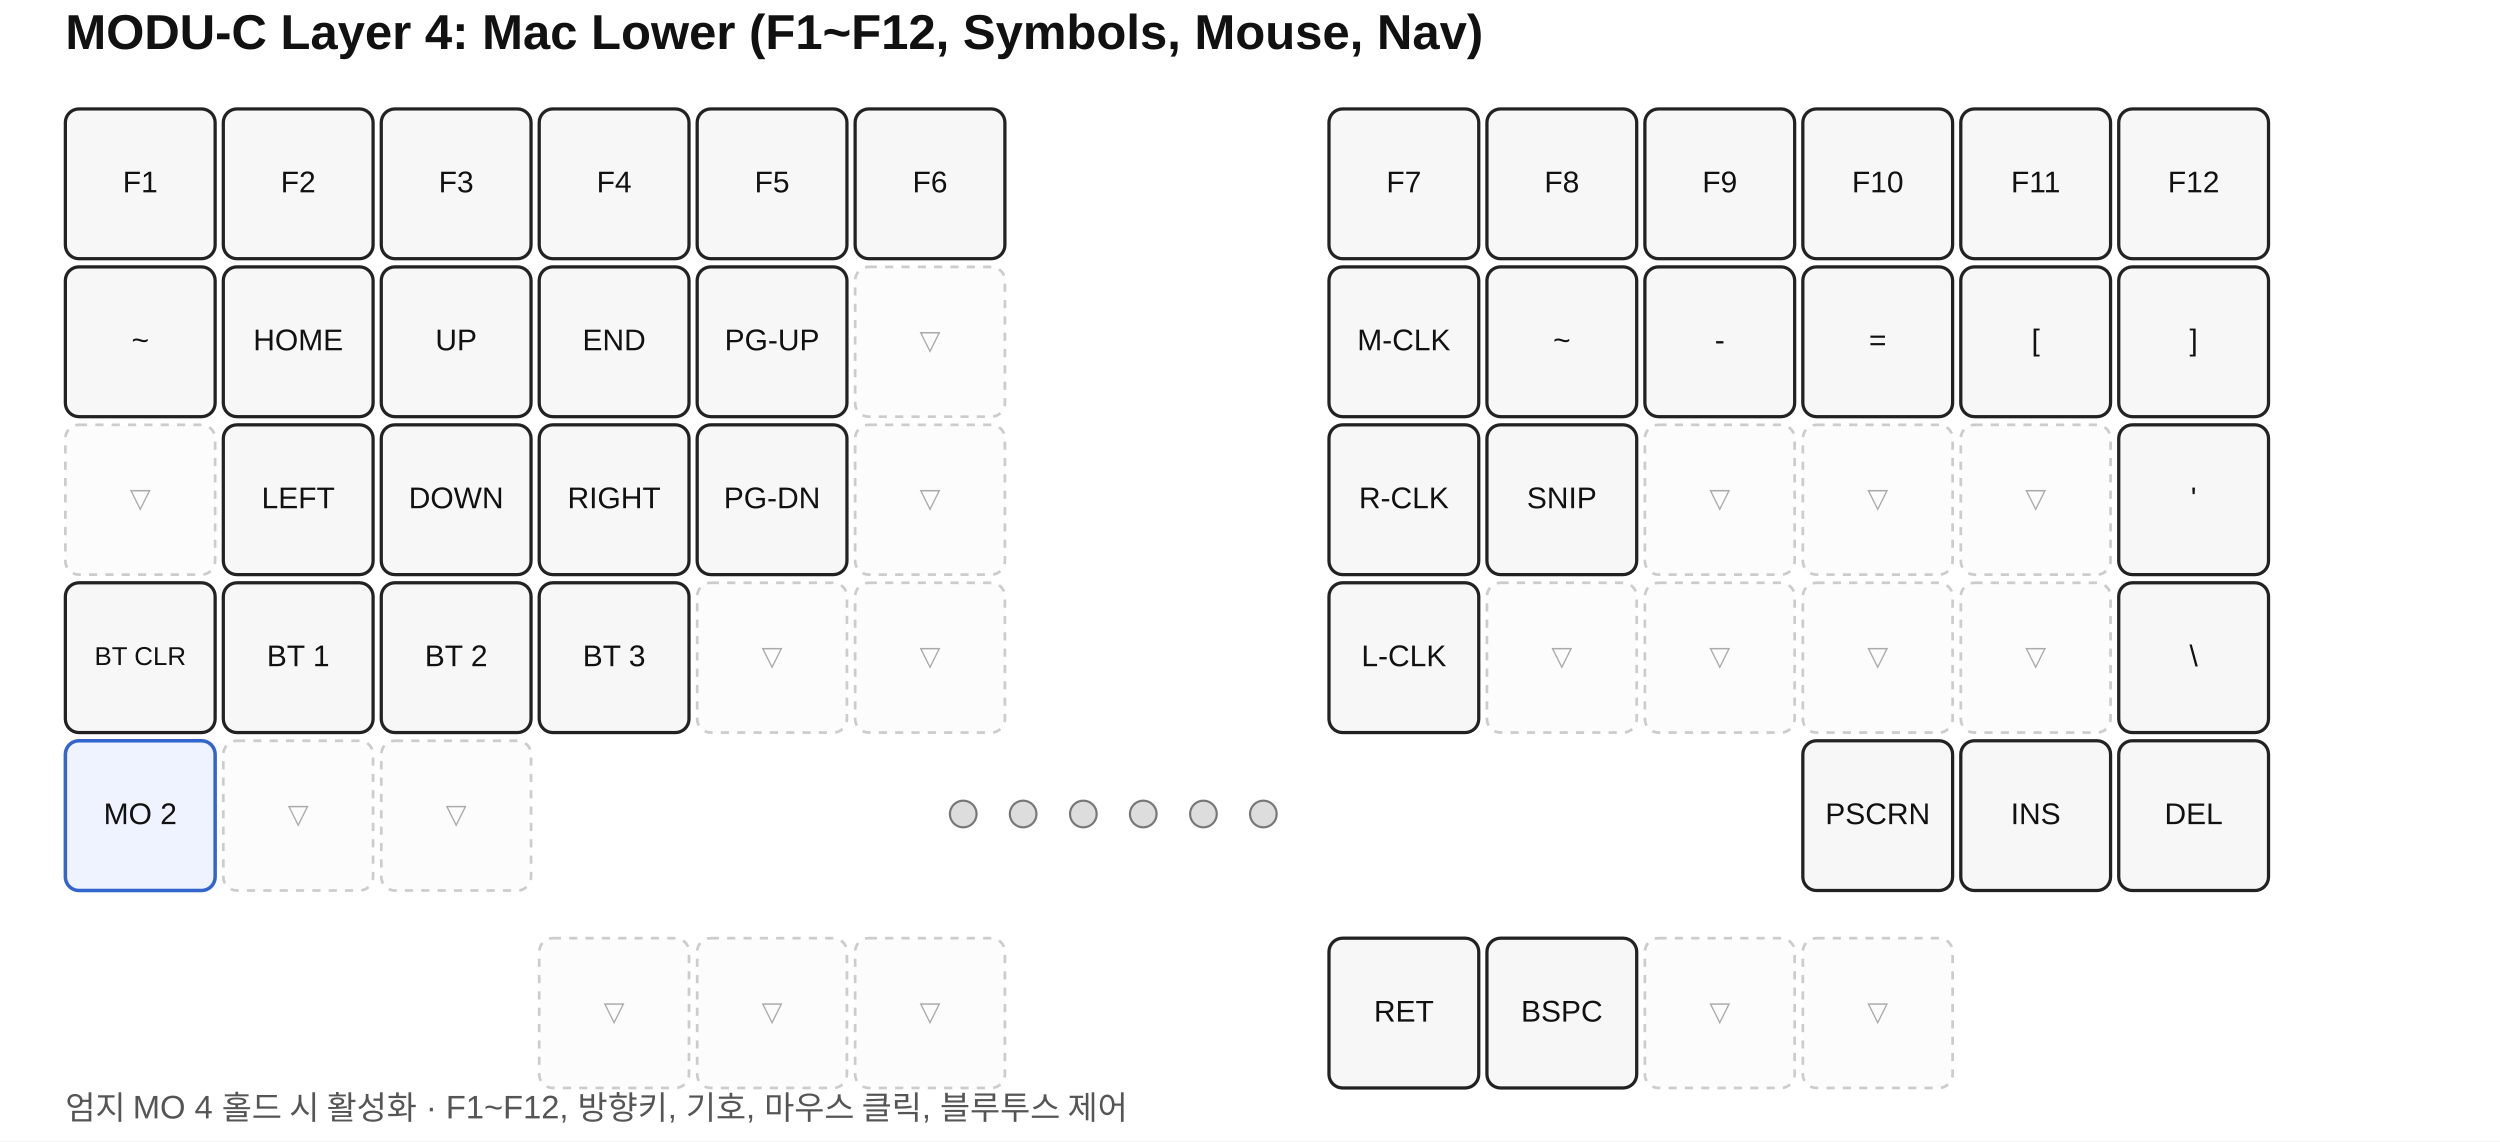
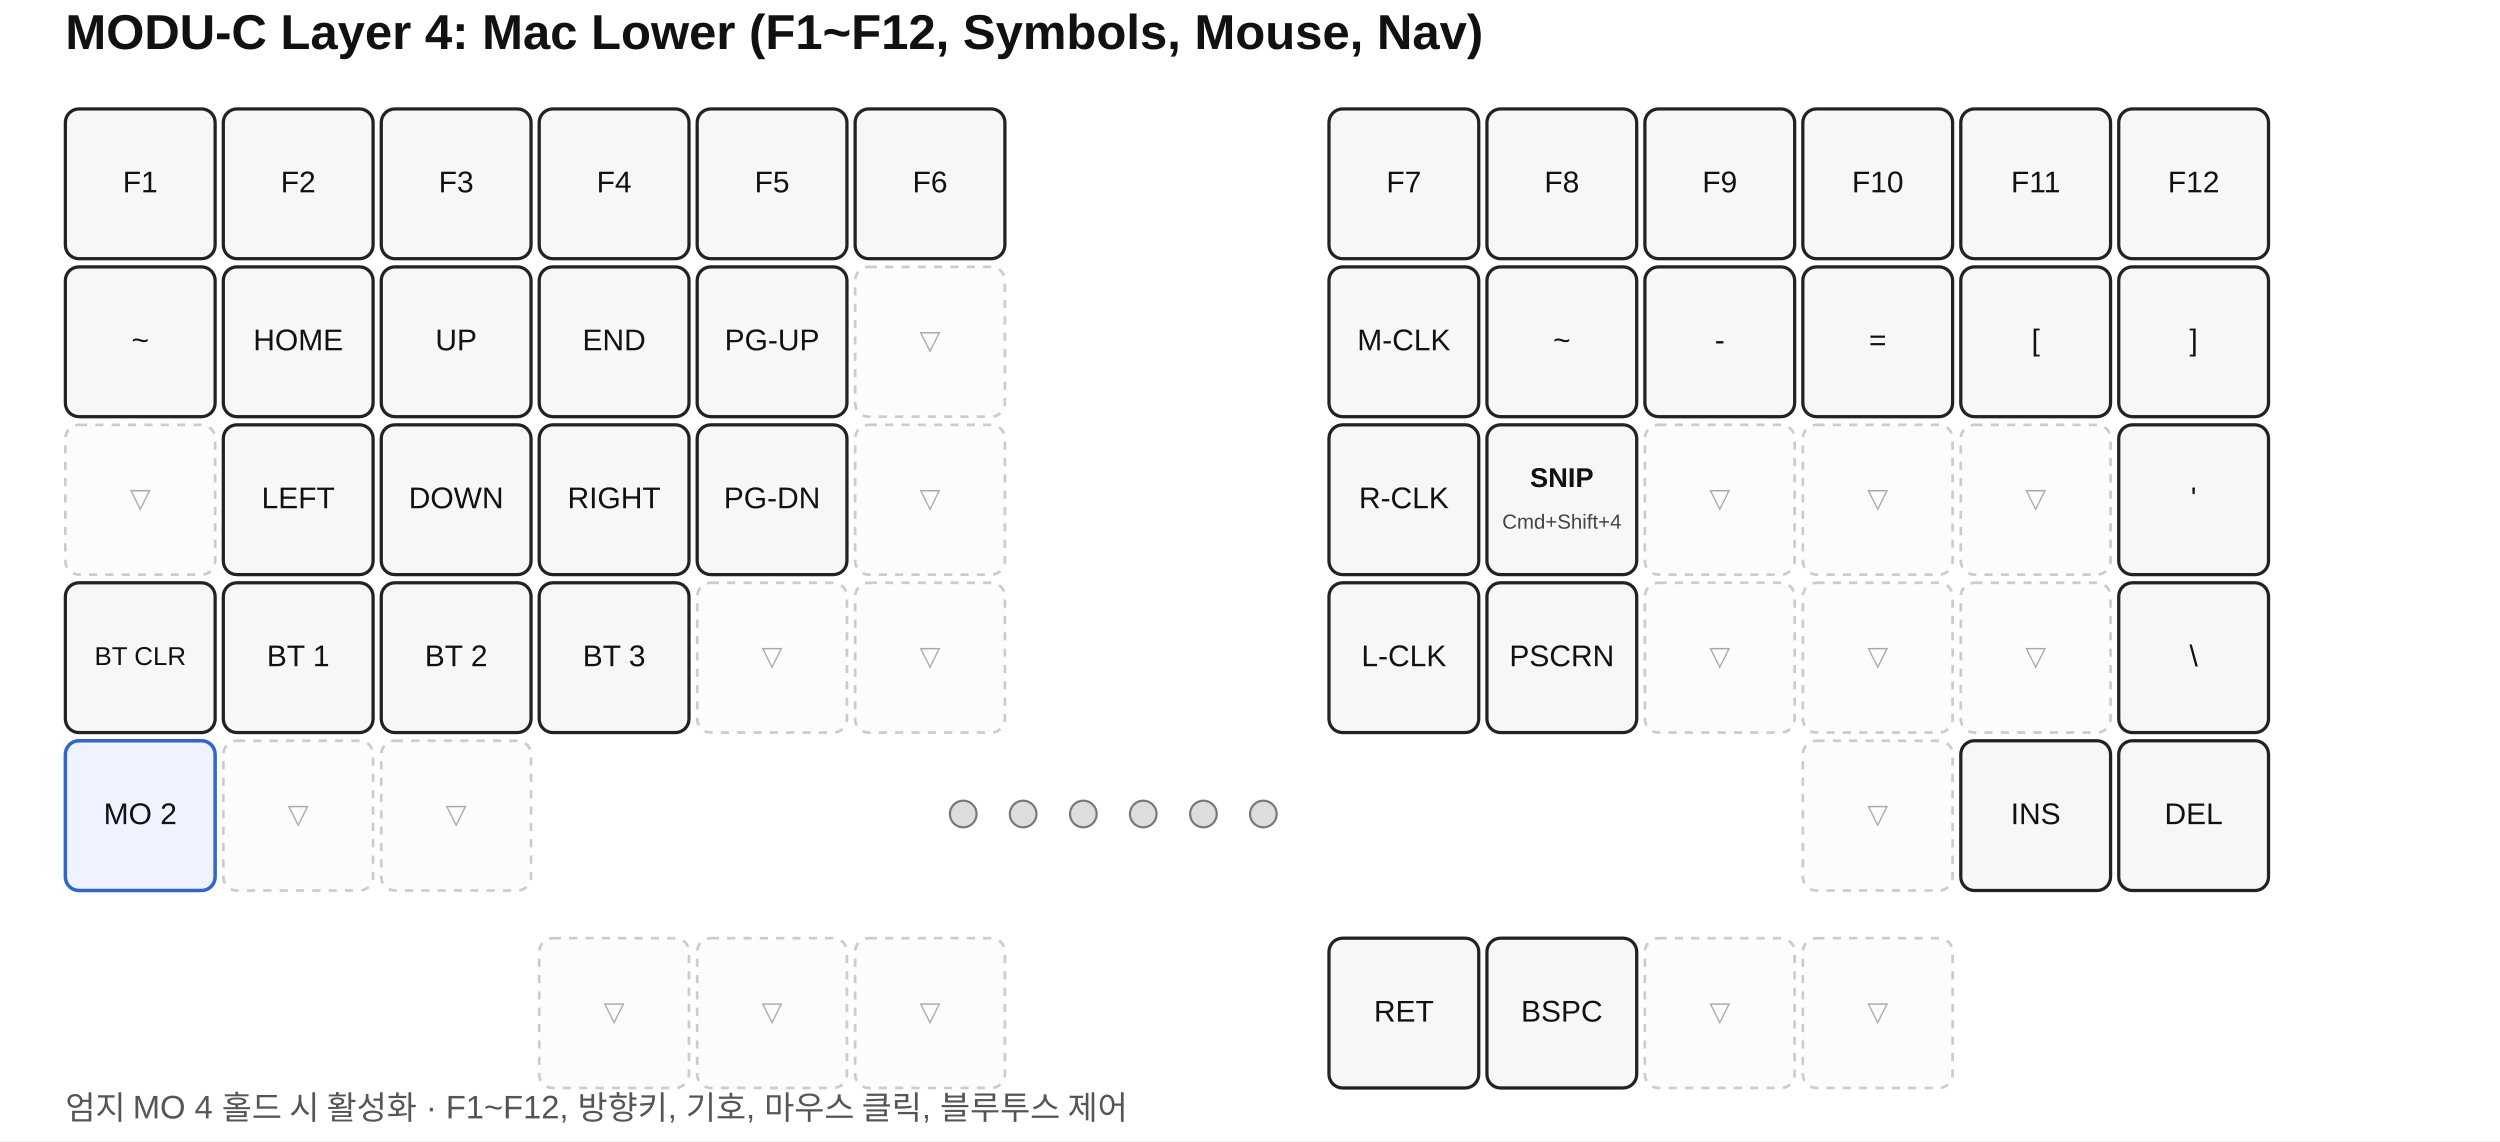
<svg xmlns="http://www.w3.org/2000/svg" width="918" height="419" viewBox="0 0 918 419">
  <rect width="100%" height="100%" fill="white" />
  <style>
text{font-family:Arial,sans-serif;fill:#111}
.key{fill:#f7f7f7;stroke:#222;stroke-width:1.2}
.trans{fill:#fcfcfc;stroke:#ccc;stroke-width:1;stroke-dasharray:3 3}
.mo{fill:#eef3ff;stroke:#3366cc;stroke-width:1.3}
.boot{fill:#ffeeee;stroke:#cc3333;stroke-width:1.3}
.none{fill:#ddd;stroke:#777;stroke-width:0.8}
.title{font-weight:700;font-size:18px}
.note{font-size:12px;fill:#555}
.label{font-size:11px;text-anchor:middle;dominant-baseline:middle}
.label-sm{font-size:9.5px;text-anchor:middle;dominant-baseline:middle}
+ .label-multi-1{font-size:10px;font-weight:700;text-anchor:middle;dominant-baseline:middle}
+ .label-multi-2{font-size:7.5px;text-anchor:middle;dominant-baseline:middle;fill:#444}
.label-trans{font-size:10px;text-anchor:middle;dominant-baseline:middle;fill:#aaa}
</style>
  <text x="24" y="18" class="title">MODU-C Layer 4: Mac Lower (F1~F12, Symbols, Mouse, Nav)</text>
  <rect class="key" x="24.0" y="40.0" width="55.0" height="55.0" rx="5" />
  <text class="label" x="51.5" y="67.5">F1</text>
  <rect class="key" x="82.0" y="40.0" width="55.0" height="55.0" rx="5" />
  <text class="label" x="109.5" y="67.5">F2</text>
  <rect class="key" x="140.0" y="40.0" width="55.0" height="55.0" rx="5" />
  <text class="label" x="167.5" y="67.5">F3</text>
  <rect class="key" x="198.0" y="40.0" width="55.0" height="55.0" rx="5" />
  <text class="label" x="225.5" y="67.5">F4</text>
  <rect class="key" x="256.0" y="40.0" width="55.0" height="55.0" rx="5" />
  <text class="label" x="283.5" y="67.5">F5</text>
  <rect class="key" x="314.0" y="40.0" width="55.0" height="55.0" rx="5" />
  <text class="label" x="341.5" y="67.5">F6</text>
  <rect class="key" x="488.0" y="40.0" width="55.0" height="55.0" rx="5" />
  <text class="label" x="515.5" y="67.5">F7</text>
  <rect class="key" x="546.0" y="40.0" width="55.0" height="55.0" rx="5" />
  <text class="label" x="573.5" y="67.5">F8</text>
  <rect class="key" x="604.0" y="40.0" width="55.0" height="55.0" rx="5" />
  <text class="label" x="631.5" y="67.5">F9</text>
  <rect class="key" x="662.0" y="40.0" width="55.0" height="55.0" rx="5" />
  <text class="label" x="689.5" y="67.5">F10</text>
  <rect class="key" x="720.0" y="40.0" width="55.0" height="55.0" rx="5" />
  <text class="label" x="747.5" y="67.5">F11</text>
  <rect class="key" x="778.0" y="40.0" width="55.0" height="55.0" rx="5" />
  <text class="label" x="805.5" y="67.5">F12</text>
  <rect class="key" x="24.0" y="98.0" width="55.0" height="55.0" rx="5" />
  <text class="label" x="51.5" y="125.5">~</text>
  <rect class="key" x="82.0" y="98.0" width="55.0" height="55.0" rx="5" />
  <text class="label" x="109.5" y="125.5">HOME</text>
  <rect class="key" x="140.0" y="98.0" width="55.0" height="55.0" rx="5" />
  <text class="label" x="167.5" y="125.5">UP</text>
  <rect class="key" x="198.0" y="98.0" width="55.0" height="55.0" rx="5" />
  <text class="label" x="225.5" y="125.5">END</text>
  <rect class="key" x="256.0" y="98.0" width="55.0" height="55.0" rx="5" />
  <text class="label" x="283.5" y="125.5">PG-UP</text>
  <rect class="trans" x="314.0" y="98.0" width="55.0" height="55.0" rx="5" />
  <text class="label-trans" x="341.5" y="125.5">▽</text>
  <rect class="key" x="488.0" y="98.0" width="55.0" height="55.0" rx="5" />
  <text class="label" x="515.5" y="125.5">M-CLK</text>
  <rect class="key" x="546.0" y="98.0" width="55.0" height="55.0" rx="5" />
  <text class="label" x="573.5" y="125.5">~</text>
  <rect class="key" x="604.0" y="98.0" width="55.0" height="55.0" rx="5" />
  <text class="label" x="631.5" y="125.5">-</text>
  <rect class="key" x="662.0" y="98.0" width="55.0" height="55.0" rx="5" />
  <text class="label" x="689.5" y="125.5">=</text>
  <rect class="key" x="720.0" y="98.0" width="55.0" height="55.0" rx="5" />
  <text class="label" x="747.5" y="125.5">[</text>
  <rect class="key" x="778.0" y="98.0" width="55.0" height="55.0" rx="5" />
  <text class="label" x="805.5" y="125.5">]</text>
  <rect class="trans" x="24.0" y="156.0" width="55.0" height="55.0" rx="5" />
  <text class="label-trans" x="51.5" y="183.5">▽</text>
  <rect class="key" x="82.0" y="156.0" width="55.0" height="55.0" rx="5" />
  <text class="label" x="109.5" y="183.5">LEFT</text>
  <rect class="key" x="140.0" y="156.0" width="55.0" height="55.0" rx="5" />
  <text class="label" x="167.5" y="183.5">DOWN</text>
  <rect class="key" x="198.0" y="156.0" width="55.0" height="55.0" rx="5" />
  <text class="label" x="225.5" y="183.5">RIGHT</text>
  <rect class="key" x="256.0" y="156.0" width="55.0" height="55.0" rx="5" />
  <text class="label" x="283.5" y="183.5">PG-DN</text>
  <rect class="trans" x="314.0" y="156.0" width="55.0" height="55.0" rx="5" />
  <text class="label-trans" x="341.5" y="183.5">▽</text>
  <rect class="key" x="488.0" y="156.0" width="55.0" height="55.0" rx="5" />
  <text class="label" x="515.5" y="183.5">R-CLK</text>
  <rect class="key" x="546.0" y="156.0" width="55.0" height="55.0" rx="5" />
-   <text class="label" x="573.5" y="183.5">SNIP</text>
+   <text class="label-multi-1" x="573.5" y="176.0">SNIP</text>
+   <text class="label-multi-2" x="573.5" y="192.0">Cmd+Shift+4</text>
  <rect class="trans" x="604.0" y="156.0" width="55.0" height="55.0" rx="5" />
  <text class="label-trans" x="631.5" y="183.5">▽</text>
  <rect class="trans" x="662.0" y="156.0" width="55.0" height="55.0" rx="5" />
  <text class="label-trans" x="689.5" y="183.5">▽</text>
  <rect class="trans" x="720.0" y="156.0" width="55.0" height="55.0" rx="5" />
  <text class="label-trans" x="747.5" y="183.5">▽</text>
  <rect class="key" x="778.0" y="156.0" width="55.0" height="55.0" rx="5" />
  <text class="label" x="805.5" y="183.5">'</text>
  <rect class="key" x="24.0" y="214.0" width="55.0" height="55.0" rx="5" />
  <text class="label-sm" x="51.5" y="241.5">BT CLR</text>
  <rect class="key" x="82.0" y="214.0" width="55.0" height="55.0" rx="5" />
  <text class="label" x="109.5" y="241.5">BT 1</text>
  <rect class="key" x="140.0" y="214.0" width="55.0" height="55.0" rx="5" />
  <text class="label" x="167.5" y="241.5">BT 2</text>
  <rect class="key" x="198.0" y="214.0" width="55.0" height="55.0" rx="5" />
  <text class="label" x="225.5" y="241.5">BT 3</text>
  <rect class="trans" x="256.0" y="214.0" width="55.0" height="55.0" rx="5" />
  <text class="label-trans" x="283.5" y="241.5">▽</text>
  <rect class="trans" x="314.0" y="214.0" width="55.0" height="55.0" rx="5" />
  <text class="label-trans" x="341.5" y="241.5">▽</text>
  <rect class="key" x="488.0" y="214.0" width="55.0" height="55.0" rx="5" />
  <text class="label" x="515.5" y="241.5">L-CLK</text>
-   <rect class="trans" x="546.0" y="214.0" width="55.0" height="55.0" rx="5" />
-   <text class="label-trans" x="573.5" y="241.5">▽</text>
+   <rect class="key" x="546.0" y="214.0" width="55.0" height="55.0" rx="5" />
+   <text class="label" x="573.5" y="241.5">PSCRN</text>
  <rect class="trans" x="604.0" y="214.0" width="55.0" height="55.0" rx="5" />
  <text class="label-trans" x="631.5" y="241.5">▽</text>
  <rect class="trans" x="662.0" y="214.0" width="55.0" height="55.0" rx="5" />
  <text class="label-trans" x="689.5" y="241.5">▽</text>
  <rect class="trans" x="720.0" y="214.0" width="55.0" height="55.0" rx="5" />
  <text class="label-trans" x="747.5" y="241.5">▽</text>
  <rect class="key" x="778.0" y="214.0" width="55.0" height="55.0" rx="5" />
  <text class="label" x="805.5" y="241.5">\</text>
  <rect class="mo" x="24.0" y="272.0" width="55.0" height="55.0" rx="5" />
  <text class="label" x="51.5" y="299.5">MO 2</text>
  <rect class="trans" x="82.0" y="272.0" width="55.0" height="55.0" rx="5" />
  <text class="label-trans" x="109.5" y="299.5">▽</text>
  <rect class="trans" x="140.0" y="272.0" width="55.0" height="55.0" rx="5" />
  <text class="label-trans" x="167.5" y="299.5">▽</text>
  <rect class="none" x="348.8" y="294.0" width="9.8" height="9.8" rx="5" />
  <rect class="none" x="370.8" y="294.0" width="9.8" height="9.8" rx="5" />
  <rect class="none" x="392.9" y="294.0" width="9.8" height="9.8" rx="5" />
  <rect class="none" x="414.9" y="294.0" width="9.8" height="9.8" rx="5" />
  <rect class="none" x="437.0" y="294.0" width="9.8" height="9.8" rx="5" />
  <rect class="none" x="459.0" y="294.0" width="9.8" height="9.8" rx="5" />
-   <rect class="key" x="662.0" y="272.0" width="55.0" height="55.0" rx="5" />
-   <text class="label" x="689.5" y="299.5">PSCRN</text>
+   <rect class="trans" x="662.0" y="272.0" width="55.0" height="55.0" rx="5" />
+   <text class="label-trans" x="689.5" y="299.5">▽</text>
  <rect class="key" x="720.0" y="272.0" width="55.0" height="55.0" rx="5" />
  <text class="label" x="747.5" y="299.5">INS</text>
  <rect class="key" x="778.0" y="272.0" width="55.0" height="55.0" rx="5" />
  <text class="label" x="805.5" y="299.5">DEL</text>
  <rect class="trans" x="198.0" y="344.5" width="55.0" height="55.0" rx="5" />
  <text class="label-trans" x="225.5" y="372.0">▽</text>
  <rect class="trans" x="256.0" y="344.5" width="55.0" height="55.0" rx="5" />
  <text class="label-trans" x="283.5" y="372.0">▽</text>
  <rect class="trans" x="314.0" y="344.5" width="55.0" height="55.0" rx="5" />
  <text class="label-trans" x="341.5" y="372.0">▽</text>
  <rect class="key" x="488.0" y="344.5" width="55.0" height="55.0" rx="5" />
  <text class="label" x="515.5" y="372.0">RET</text>
  <rect class="key" x="546.0" y="344.5" width="55.0" height="55.0" rx="5" />
  <text class="label" x="573.5" y="372.0">BSPC</text>
  <rect class="trans" x="604.0" y="344.5" width="55.0" height="55.0" rx="5" />
  <text class="label-trans" x="631.5" y="372.0">▽</text>
  <rect class="trans" x="662.0" y="344.5" width="55.0" height="55.0" rx="5" />
  <text class="label-trans" x="689.5" y="372.0">▽</text>
  <text x="24" y="411" class="note">엄지 MO 4 홀드 시 활성화 · F1~F12, 방향키, 기호, 마우스 클릭, 블루투스 제어</text>
</svg>
